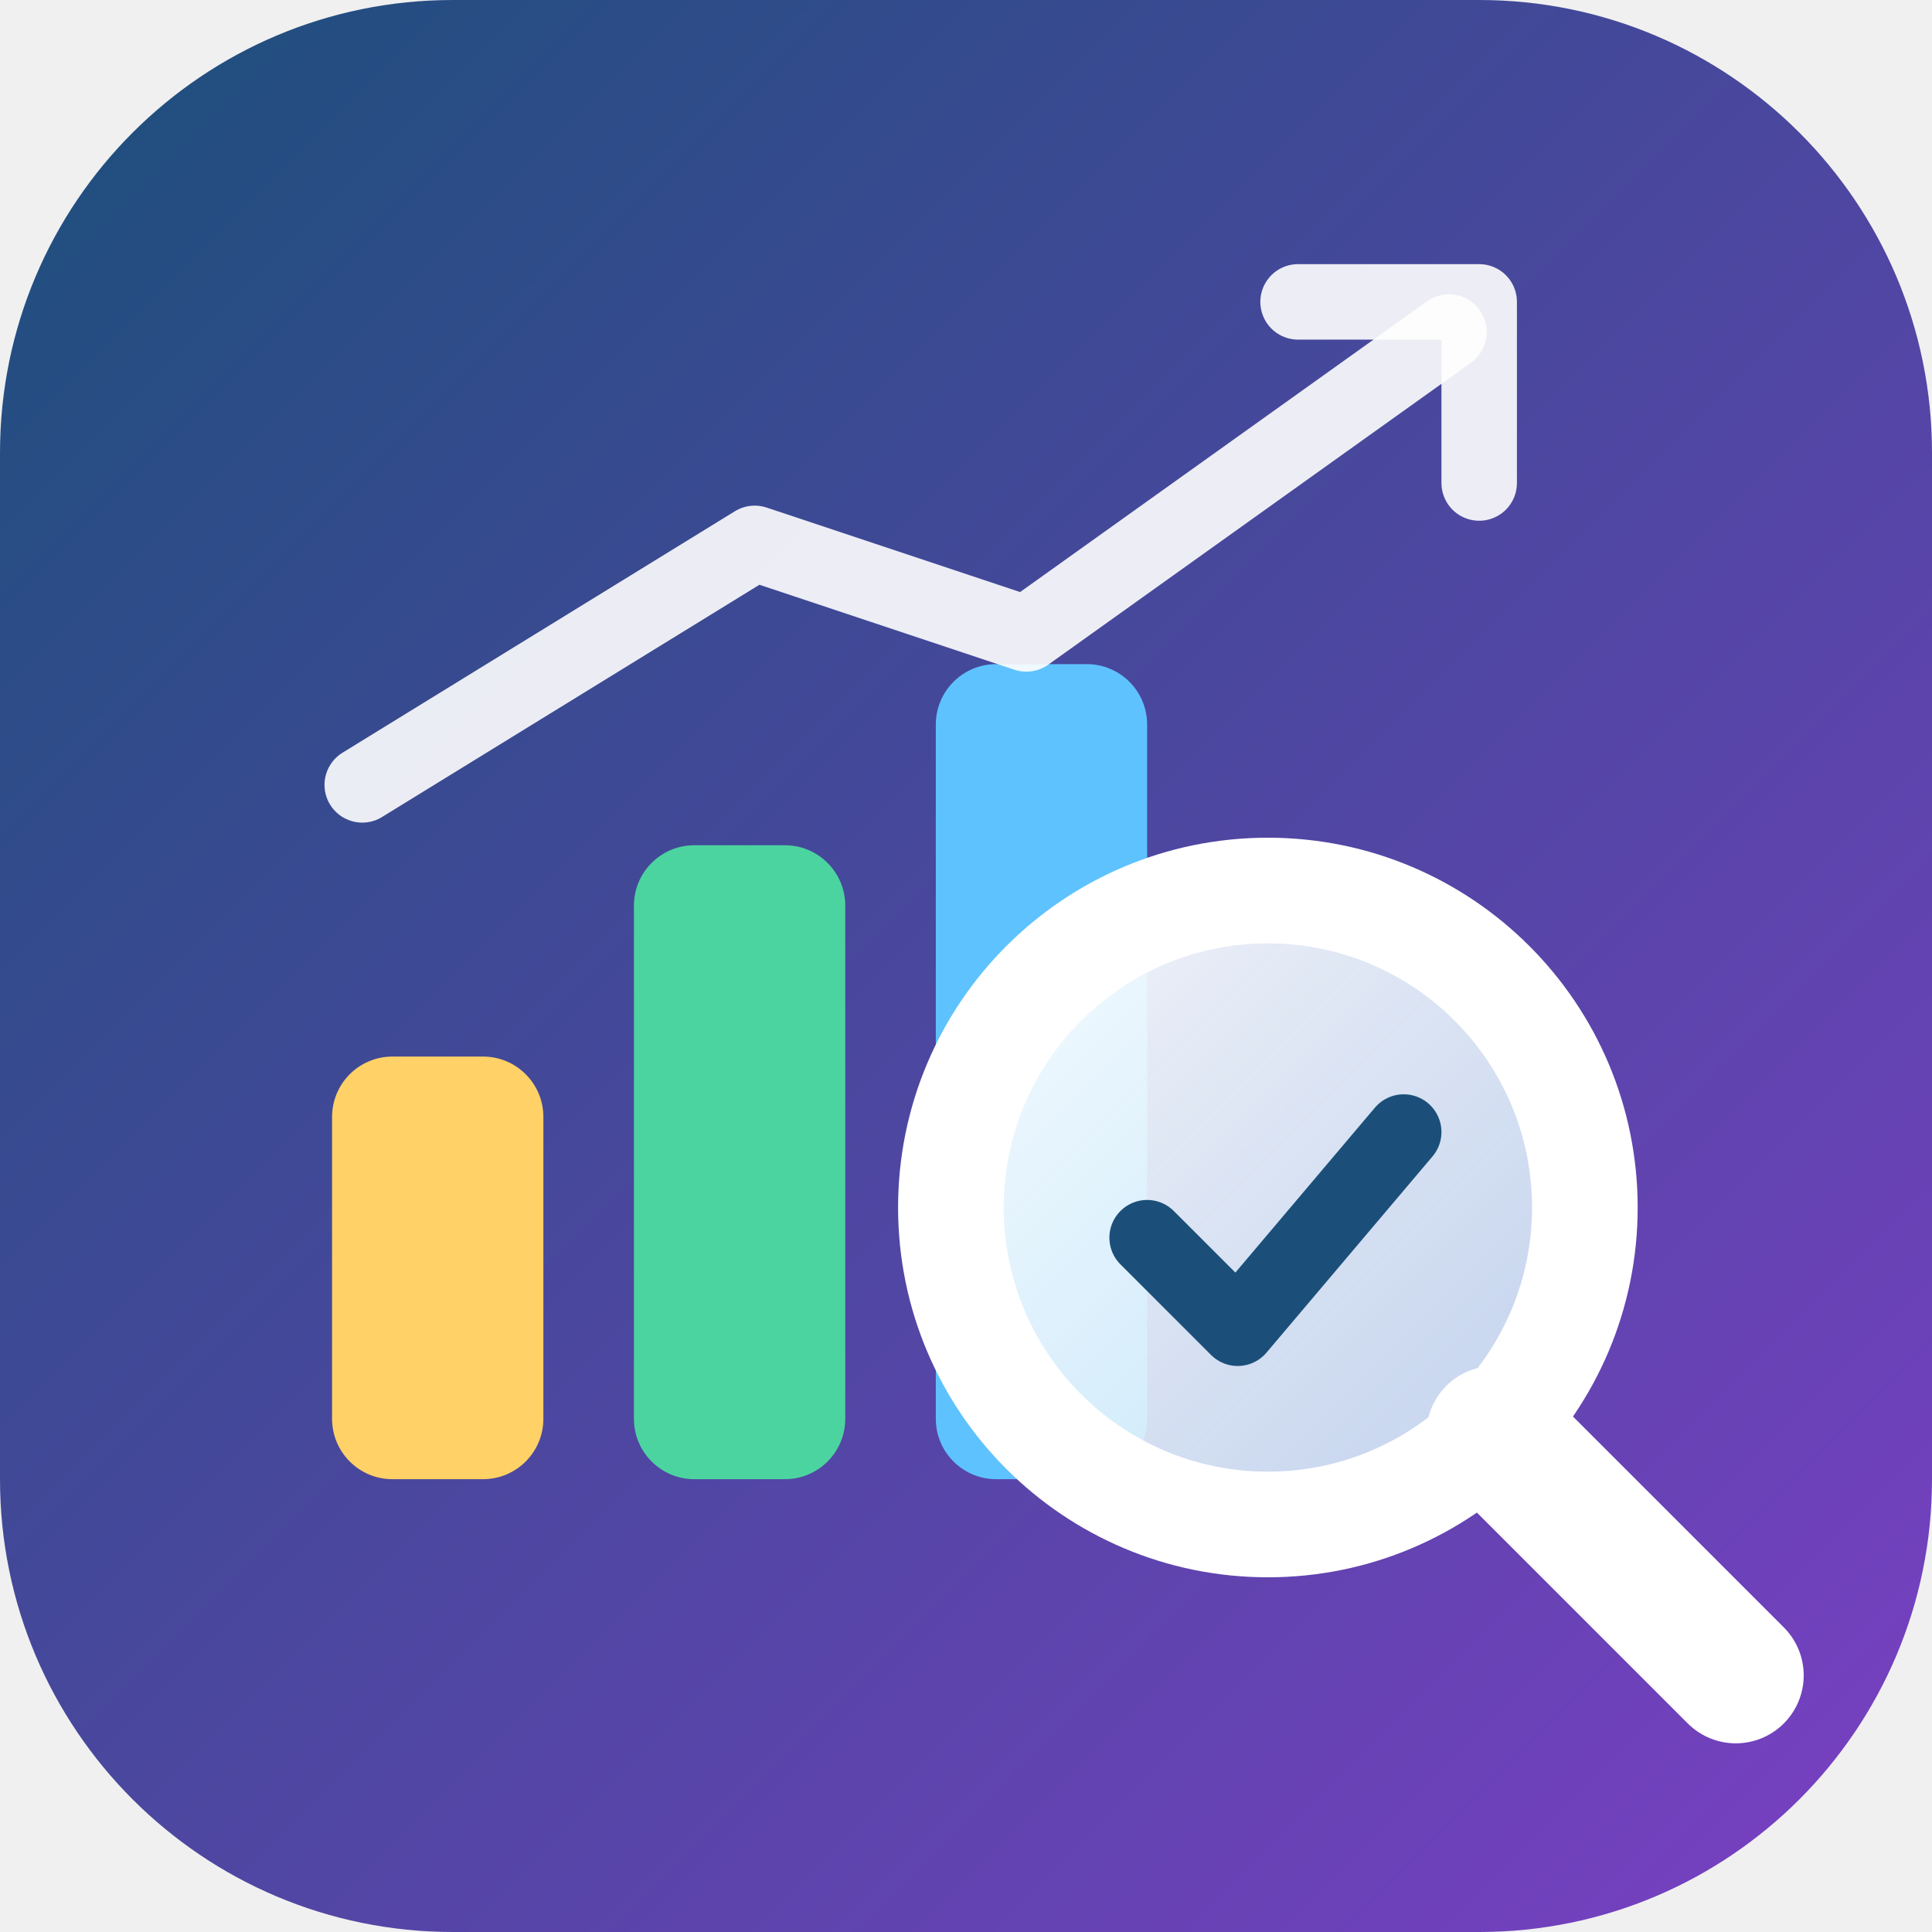
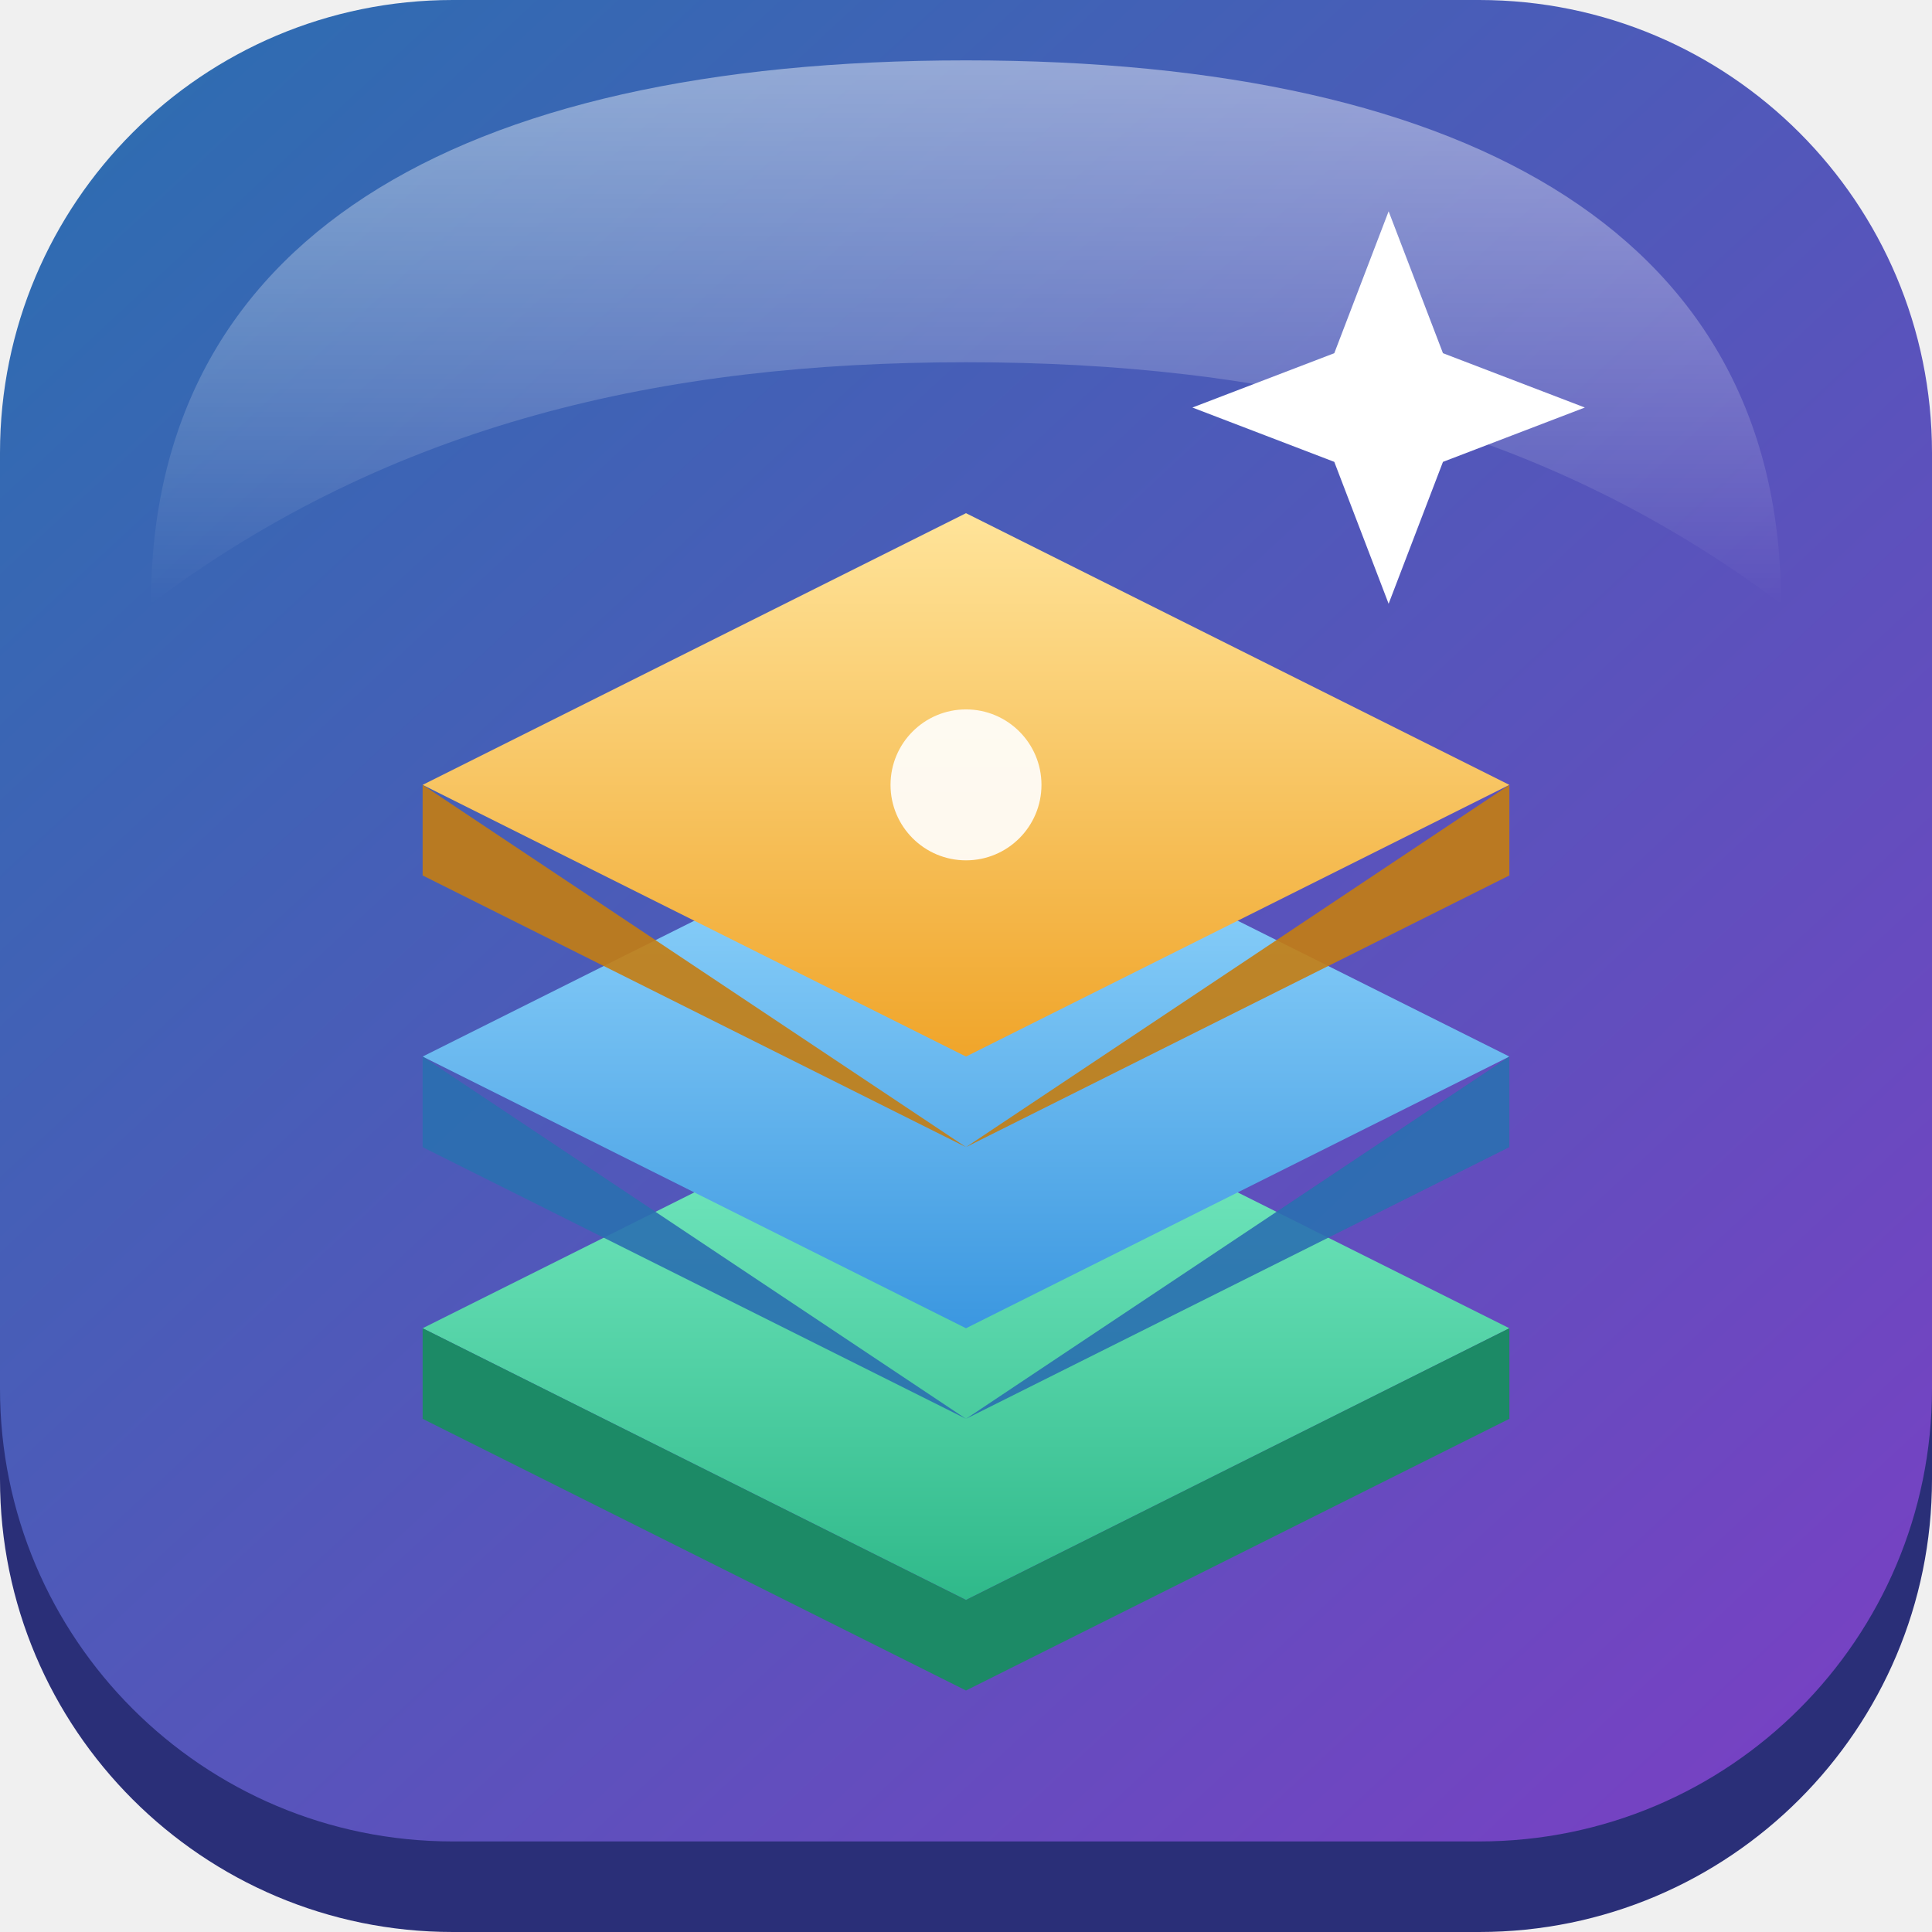
<svg xmlns="http://www.w3.org/2000/svg" viewBox="0 0 128 128" role="img" aria-label="Release Intelligence">
  <defs>
    <linearGradient id="bg" x1="0" y1="0" x2="1" y2="1">
-       <stop offset="0" stop-color="#1b4f7a" />
+       <stop offset="0" stop-color="#2a6fb0" />
      <stop offset="1" stop-color="#7b3fc4" />
    </linearGradient>
-     <linearGradient id="gl" x1="0" y1="0" x2="1" y2="1">
-       <stop offset="0" stop-color="#ffffff" stop-opacity=".95" />
-       <stop offset="1" stop-color="#cfe9f7" stop-opacity=".85" />
+     <linearGradient id="gloss" x1="0" y1="0" x2="0" y2="1">
+       <stop offset="0" stop-color="#fff" stop-opacity=".45" />
+       <stop offset="1" stop-color="#fff" stop-opacity="0" />
+     </linearGradient>
+     <linearGradient id="l1" x1="0" y1="0" x2="0" y2="1">
+       <stop offset="0" stop-color="#7ff0c8" />
+       <stop offset="1" stop-color="#2fb98a" />
+     </linearGradient>
+     <linearGradient id="l2" x1="0" y1="0" x2="0" y2="1">
+       <stop offset="0" stop-color="#9bdcff" />
+       <stop offset="1" stop-color="#3b97e0" />
+     </linearGradient>
+     <linearGradient id="l3" x1="0" y1="0" x2="0" y2="1">
+       <stop offset="0" stop-color="#ffe49a" />
+       <stop offset="1" stop-color="#f0a52a" />
    </linearGradient>
  </defs>
-   <rect width="128" height="128" rx="30" fill="url(#bg)" />
-   <rect x="22" y="70" width="14" height="28" rx="4" fill="#ffd166" />
-   <rect x="42" y="56" width="14" height="42" rx="4" fill="#4cd4a0" />
-   <rect x="62" y="44" width="14" height="54" rx="4" fill="#5ec2ff" />
-   <path d="M24 52 L50 36 L68 42 L96 22" fill="none" stroke="#fff" stroke-width="5" stroke-linecap="round" stroke-linejoin="round" opacity=".9" />
-   <path d="M86 20 H98 V32" fill="none" stroke="#fff" stroke-width="5" stroke-linecap="round" stroke-linejoin="round" opacity=".9" />
-   <circle cx="84" cy="80" r="21" fill="url(#gl)" stroke="#fff" stroke-width="7" />
-   <path d="M99 95 L115 111" stroke="#fff" stroke-width="9" stroke-linecap="round" />
-   <path d="M76 82 l6 6 l11 -13" fill="none" stroke="#1b4f7a" stroke-width="5" stroke-linecap="round" stroke-linejoin="round" />
+   <rect y="6" width="128" height="122" rx="30" fill="#2a2f78" />
+   <rect width="128" height="122" rx="30" fill="url(#bg)" />
+   <path d="M10 40C10 16 30 4 64 4s54 12 54 36c-16-12-34-16-54-16S26 28 10 40z" fill="url(#gloss)" />
+   <path d="M64 70 100 88 64 106 28 88z" fill="url(#l1)" />
+   <path d="M28 88v6l36 18 36-18v-6l-36 18z" fill="#1c8a66" />
+   <path d="M64 52 100 70 64 88 28 70z" fill="url(#l2)" />
+   <path d="M28 70v6l36 18 36-18v-6L64 94z" fill="#2a6fb0" opacity=".9" />
+   <path d="M64 34 100 52 64 70 28 52z" fill="url(#l3)" />
+   <path d="M28 52v6l36 18 36-18v-6L64 76z" fill="#c47d12" opacity=".9" />
+   <path d="M92 14l3.600 9.400L105 27l-9.400 3.600L92 40l-3.600-9.400L79 27l9.400-3.600z" fill="#fff" />
+   <circle cx="64" cy="52" r="5" fill="#fff" opacity=".9" />
</svg>
